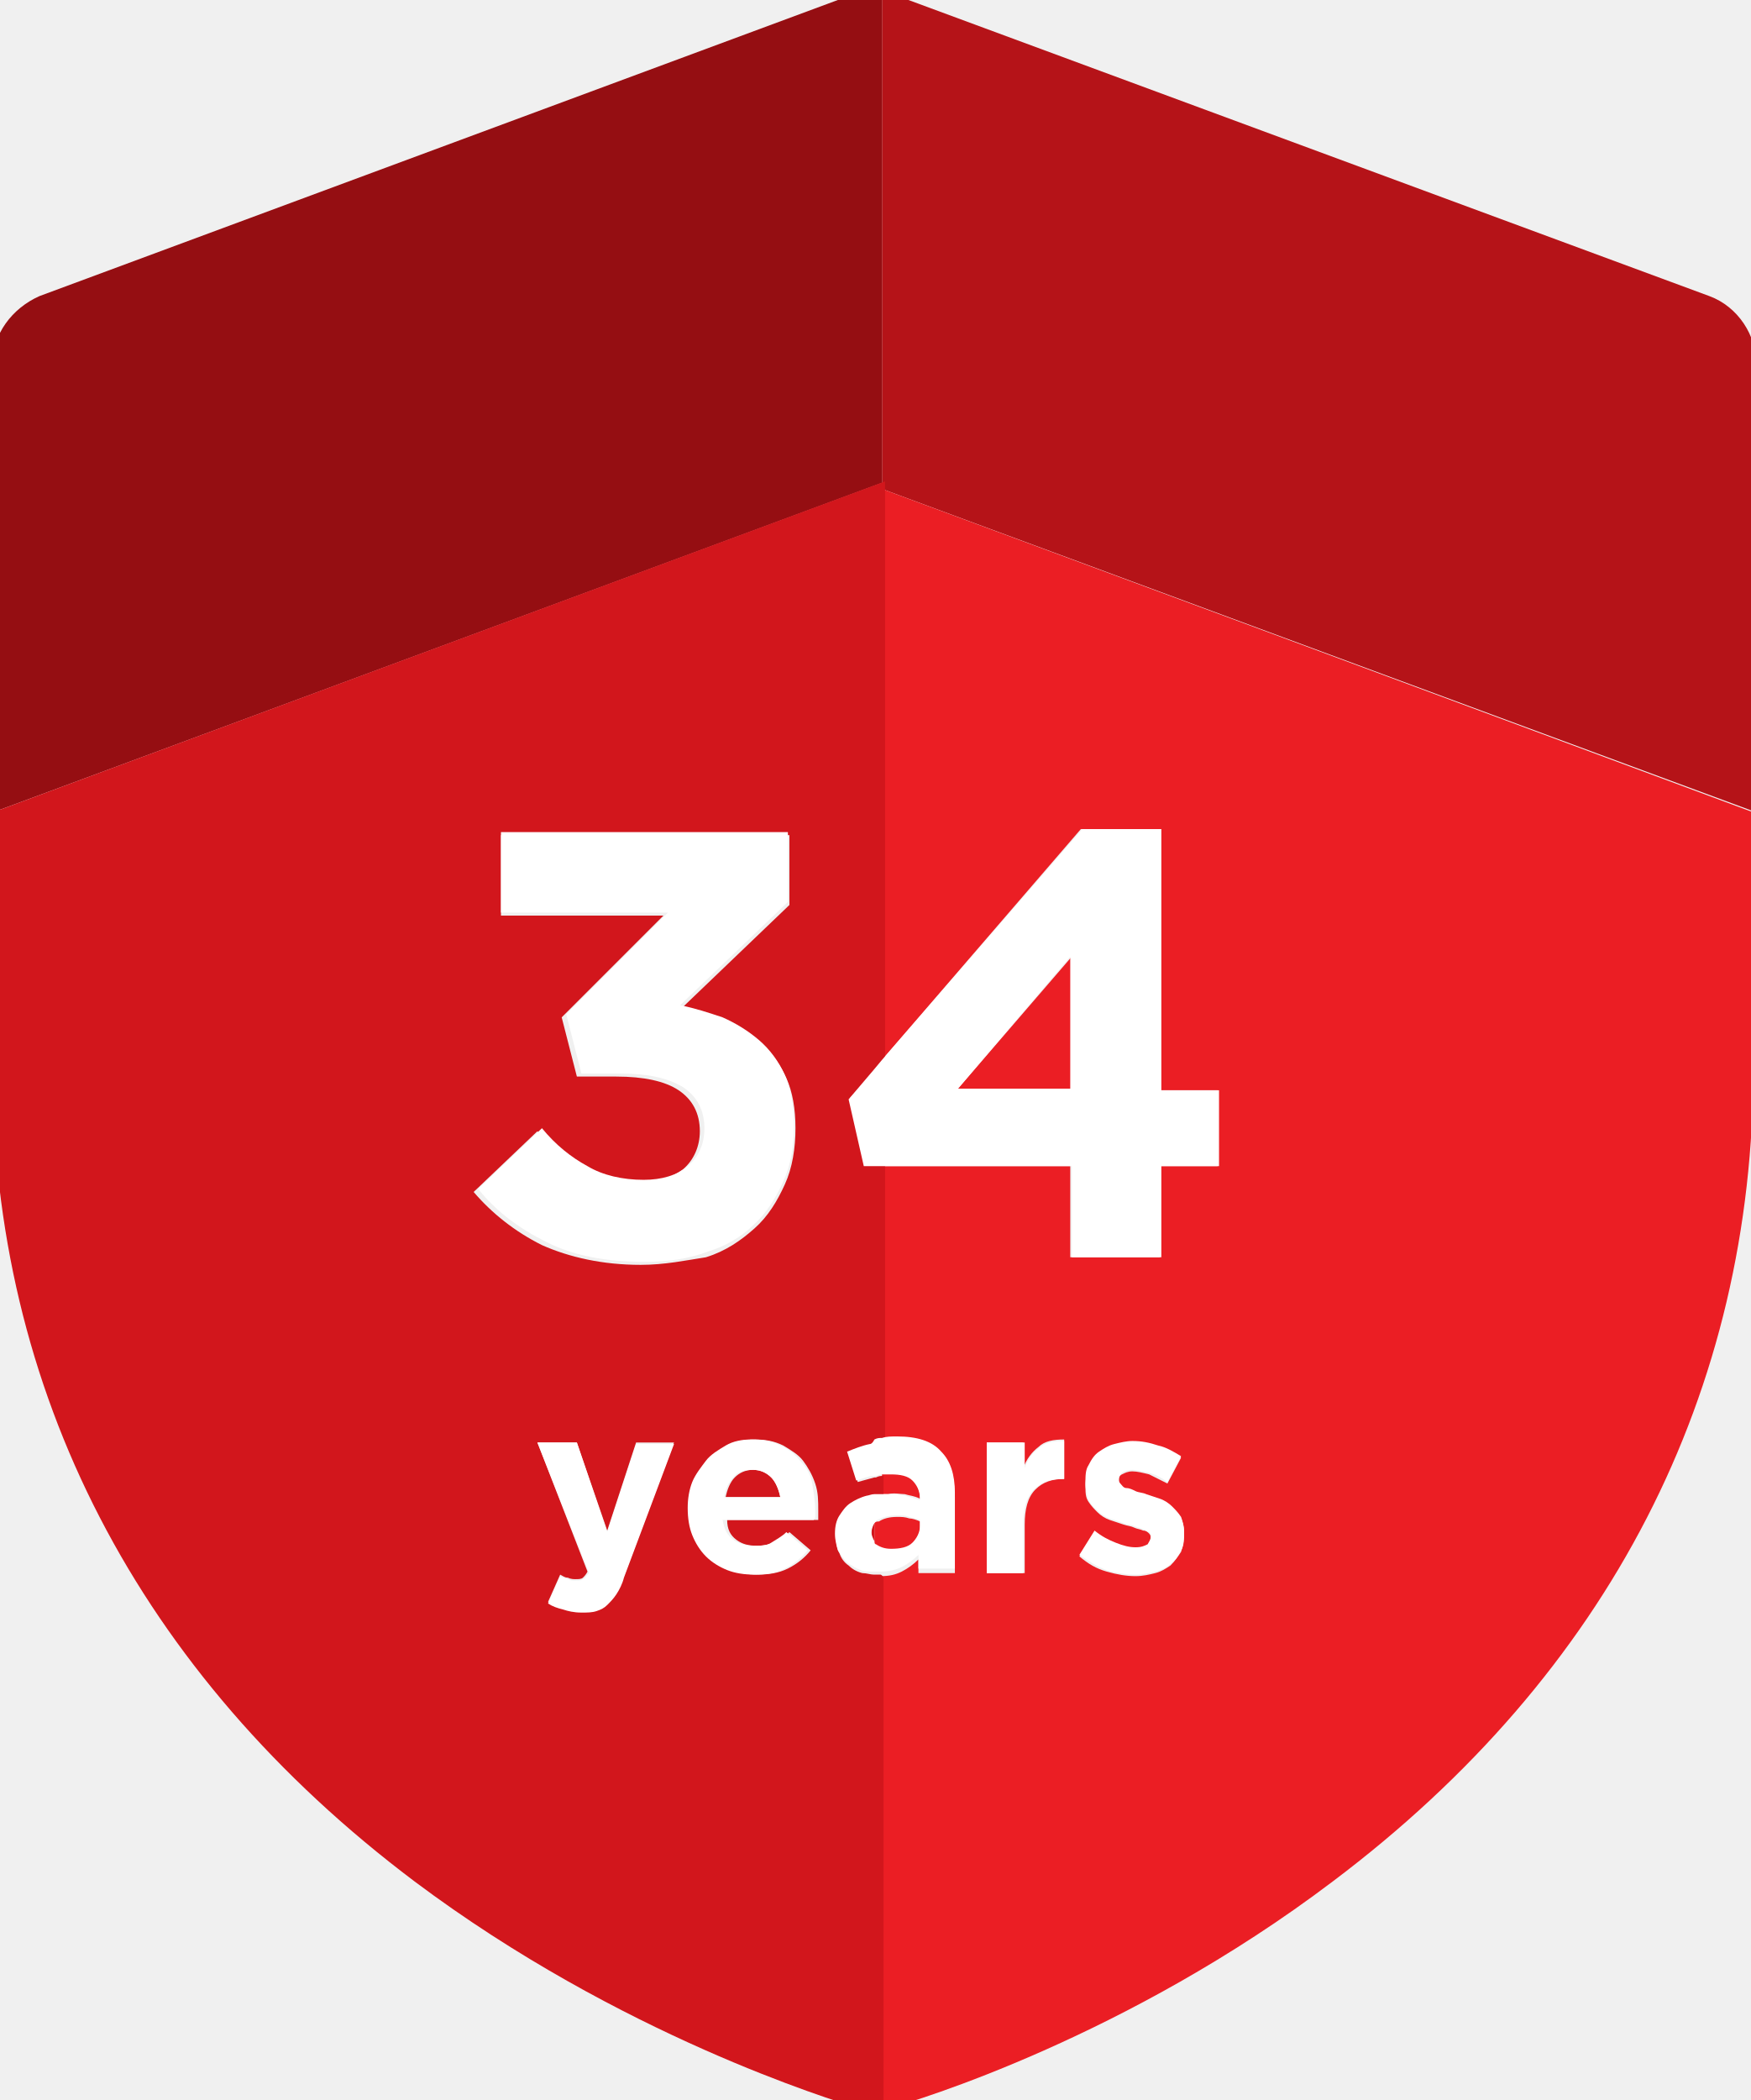
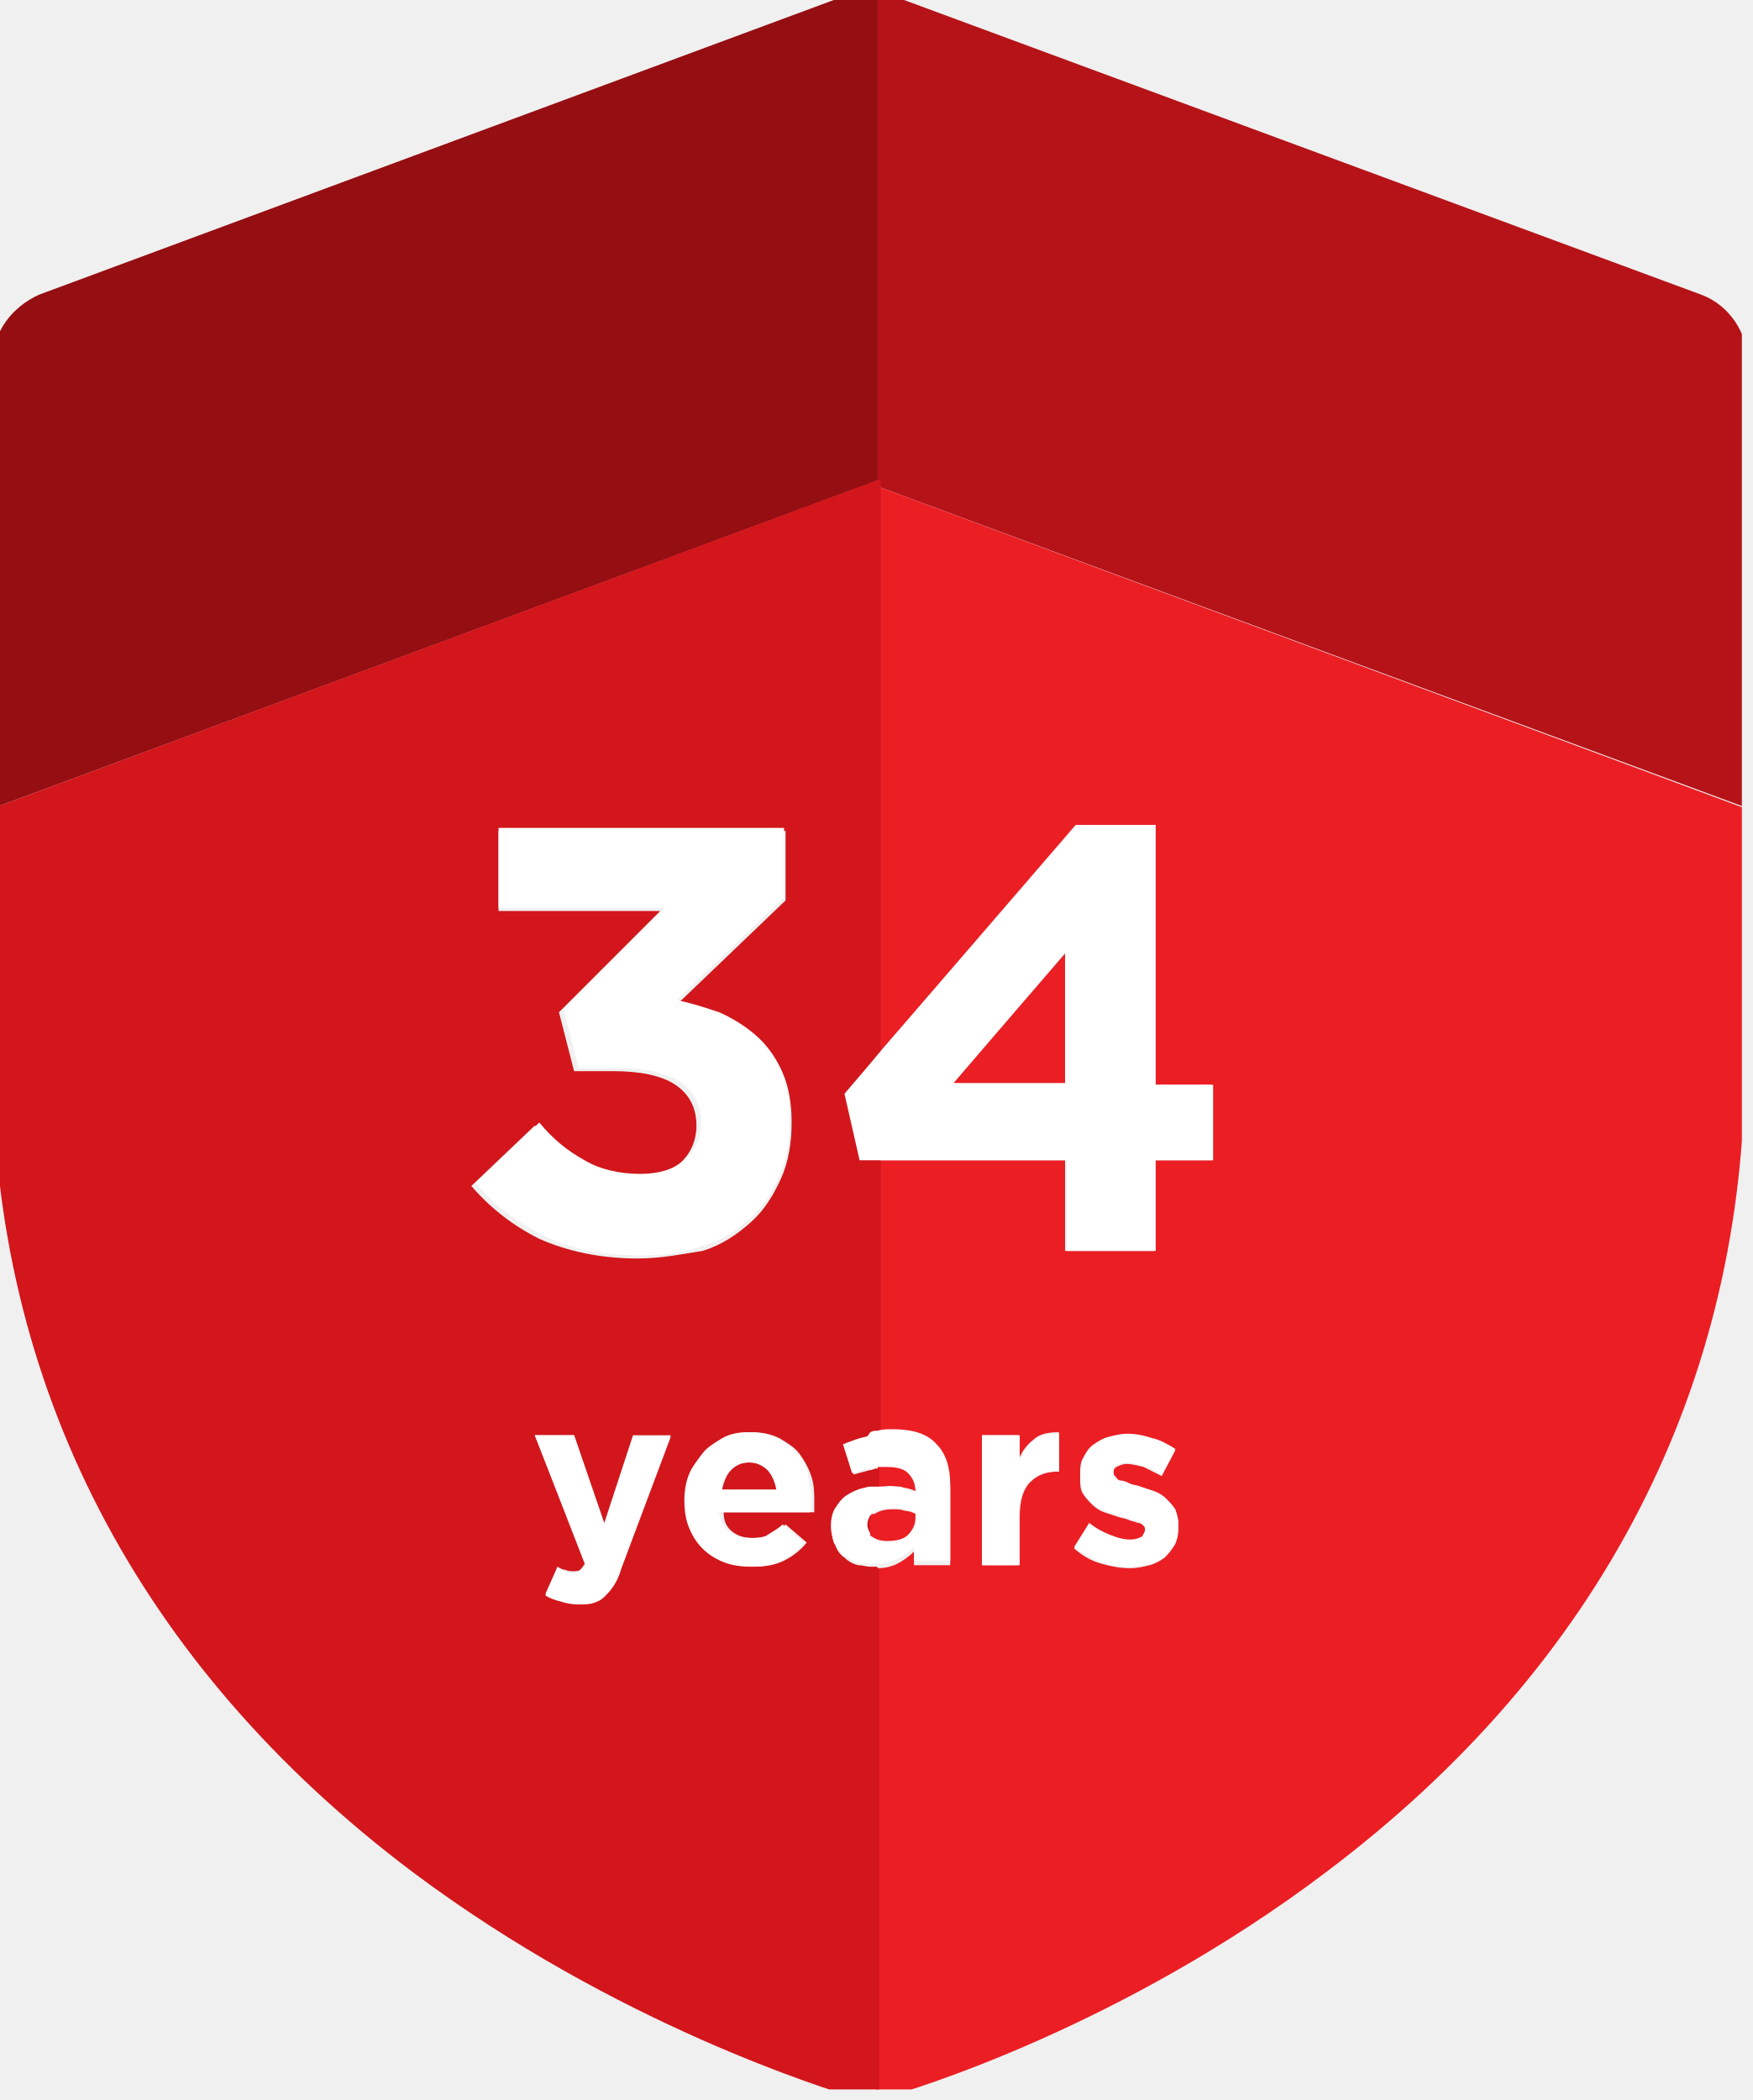
- <svg xmlns="http://www.w3.org/2000/svg" class="featured-item-icon" version="1.1" id="Layer_1" x="0px" y="0px" viewBox="0 0 115.3 138.3" style="enable-background:new 0 0 115.3 138.3;" xml:space="preserve">
-   <style type="text/css">
- 	.st0{fill:#B51318;}
- 	.st1{fill:#EB1E24;}
- 	.st2{fill:#950E12;}
- 	.st3{fill:#D2161C;}
- 	.st4{fill:#FFFFFF;}
- </style>
-   <g>
-     <path class="st0" d="M112.6,19.5L59.3-0.2c-0.4-0.2-0.8-0.3-1.2-0.3v32.3v0.4l57.6,21.3V24C115.7,22.1,114.5,20.2,112.6,19.5z" />
-     <path class="st0" d="M57.8-0.5c-0.1,0-0.2,0-0.4,0v0L57.8-0.5L57.8-0.5z" />
-     <path class="st1" d="M57.6,100.3v1.3c0,0.1,0.1,0.1,0.1,0.2c0.2,0.2,0.6,0.3,1,0.3c0.6,0,1-0.1,1.4-0.4s0.5-0.6,0.5-1.1v-0.4   c-0.2-0.1-0.5-0.2-0.7-0.2c-0.3-0.1-0.5-0.1-0.8-0.1c-0.5,0-0.9,0.1-1.2,0.3C57.8,100.2,57.7,100.2,57.6,100.3z" />
-     <path class="st1" d="M59.6,98.4c0.3,0.1,0.6,0.1,1,0.3v-0.1c0-0.5-0.2-0.9-0.5-1.2c-0.3-0.3-0.8-0.4-1.4-0.4c-0.2,0-0.4,0-0.6,0   l0,0.1v1.3c0.1,0,0.2,0,0.4,0C58.9,98.3,59.3,98.4,59.6,98.4z" />
-     <polygon class="st1" points="63.1,71.7 70.6,71.7 70.6,63  " />
-     <polygon class="st1" points="57.1,138.9 57.7,138.8 57.1,138.8  " />
-     <path class="st1" d="M58.1,69.8l13.1-15.2h5.2v17.2h3.8v5h-3.8v6h-5.9v-6H58.1v18.2c0.3,0,0.6-0.1,1-0.1c1.3,0,2.3,0.3,2.9,1   c0.6,0.7,0.9,1.6,0.9,2.7v5h-2.4v-0.9c-0.3,0.3-0.7,0.6-1.1,0.8c-0.4,0.2-0.8,0.3-1.4,0.3v35.1l0.6-0.1l0.1,0   c1.5-0.4,15.5-4.6,29.1-14.9c18.2-13.7,27.7-32.2,27.7-53.7V54.6v-1.1L58.1,32.2L58.1,69.8z M70.2,97.4h-0.1   c-0.8,0-1.4,0.2-1.9,0.7c-0.5,0.5-0.7,1.3-0.7,2.3v3.2H65V95h2.4v1.7c0.2-0.6,0.6-1.1,1-1.4c0.4-0.4,1-0.5,1.7-0.5V97.4z M78,101   c0,0.5-0.1,0.9-0.2,1.2c-0.2,0.3-0.4,0.6-0.7,0.9c-0.3,0.2-0.6,0.4-1,0.5c-0.4,0.1-0.8,0.2-1.3,0.2c-0.6,0-1.2-0.1-1.9-0.3   s-1.2-0.5-1.8-1l1-1.6c0.5,0.3,0.9,0.6,1.4,0.8s0.9,0.3,1.3,0.3c0.4,0,0.6-0.1,0.8-0.2c0.2-0.1,0.2-0.3,0.2-0.5v0   c0-0.1,0-0.2-0.1-0.3c-0.1-0.1-0.2-0.2-0.4-0.2c-0.2-0.1-0.4-0.1-0.6-0.2c-0.2-0.1-0.4-0.1-0.7-0.2c-0.3-0.1-0.6-0.2-0.9-0.3   c-0.3-0.1-0.6-0.3-0.8-0.5c-0.2-0.2-0.4-0.4-0.6-0.7c-0.2-0.3-0.2-0.6-0.2-1.1v0c0-0.4,0.1-0.8,0.2-1.2c0.2-0.3,0.4-0.6,0.7-0.9   c0.3-0.2,0.6-0.4,1-0.5c0.4-0.1,0.8-0.2,1.2-0.2c0.5,0,1.1,0.1,1.7,0.3c0.6,0.2,1.1,0.4,1.5,0.7l-0.9,1.7c-0.4-0.2-0.8-0.4-1.2-0.6   c-0.4-0.1-0.8-0.2-1.1-0.2c-0.3,0-0.5,0.1-0.7,0.2c-0.2,0.1-0.2,0.3-0.2,0.4v0c0,0.1,0,0.2,0.1,0.3c0.1,0.1,0.2,0.2,0.4,0.3   s0.3,0.2,0.6,0.2c0.2,0.1,0.4,0.1,0.7,0.2c0.3,0.1,0.6,0.2,0.9,0.3s0.6,0.3,0.8,0.5c0.2,0.2,0.4,0.4,0.6,0.7   C77.9,100.2,78,100.5,78,101L78,101z" />
-     <path class="st2" d="M58.1,31.8V-0.5v0l-0.3,0l-0.4,0l-0.2,0c-0.1,0-0.1,0-0.2,0l-0.1,0c-0.1,0-0.1,0-0.2,0   c-0.3,0.1-0.5,0.1-0.7,0.2L2.6,19.5C0.8,20.3-0.5,22-0.5,24v29.5l0.3-0.1L58.1,31.8z" />
-     <path class="st3" d="M51.4,98.6c-0.1-0.5-0.3-1-0.6-1.3c-0.3-0.3-0.7-0.5-1.2-0.5c-0.5,0-0.9,0.2-1.2,0.5c-0.3,0.3-0.5,0.8-0.6,1.3   H51.4z" />
-     <path class="st3" d="M57.4,101L57.4,101c0,0.3,0.1,0.5,0.2,0.6v-1.3C57.5,100.5,57.4,100.7,57.4,101z" />
-     <path class="st3" d="M58,103.7c-0.1,0-0.2,0-0.4,0c-0.3,0-0.5-0.1-0.8-0.1c-0.4-0.1-0.7-0.3-0.9-0.5c-0.3-0.2-0.5-0.5-0.6-0.8   c-0.2-0.3-0.2-0.7-0.2-1.1v0c0-0.5,0.1-0.9,0.3-1.2c0.2-0.3,0.4-0.6,0.7-0.8c0.3-0.2,0.7-0.4,1.1-0.5c0.2,0,0.4-0.1,0.5-0.1   c0.2,0,0.3,0,0.5,0v-1.3l0-0.1c-0.2,0-0.3,0-0.5,0.1c0,0-0.1,0-0.1,0c-0.4,0.1-0.7,0.2-1.1,0.3l-0.6-1.9c0.5-0.2,1-0.4,1.5-0.5   c0.1,0,0.3,0,0.4-0.1c0.2,0,0.3,0,0.5-0.1V76.7h-0.5h-0.8l-1-4.4l1.8-2l0.5-0.6l0-37.6v-0.4L-0.2,53.4l-0.3,0.1v1.1v15.6   c0,21.4,9.6,40,27.8,53.7c13.6,10.2,27.6,14.4,29.1,14.9l0.8,0.1l0.5,0.1l0.5,0.1v-0.1v-35.1C58.1,103.7,58,103.7,58,103.7z    M48.5,101.4c0.4,0.3,0.8,0.4,1.4,0.4c0.4,0,0.8-0.1,1.1-0.2s0.7-0.4,1-0.7l1.4,1.2c-0.4,0.5-0.9,0.9-1.5,1.2   c-0.6,0.3-1.3,0.4-2,0.4c-0.6,0-1.2-0.1-1.8-0.3c-0.5-0.2-1-0.5-1.4-0.9c-0.4-0.4-0.7-0.9-0.9-1.4c-0.2-0.5-0.3-1.1-0.3-1.8v0   c0-0.6,0.1-1.2,0.3-1.7s0.5-1,0.9-1.4s0.8-0.7,1.3-1s1.1-0.4,1.7-0.4c0.7,0,1.3,0.1,1.9,0.4c0.5,0.3,1,0.6,1.3,1   c0.3,0.4,0.6,0.9,0.8,1.5s0.2,1.1,0.2,1.8v0c0,0.1,0,0.2,0,0.3c0,0.1,0,0.2,0,0.3h-6C47.9,100.7,48.1,101.1,48.5,101.4z M35.4,95   H38l2,5.8l1.9-5.8h2.5l-3.3,8.8c-0.2,0.4-0.3,0.8-0.5,1.1c-0.2,0.3-0.4,0.6-0.6,0.7c-0.2,0.2-0.5,0.3-0.7,0.4   c-0.3,0.1-0.6,0.1-1,0.1c-0.4,0-0.8-0.1-1.2-0.2c-0.3-0.1-0.7-0.3-1-0.4l0.8-1.8c0.2,0.1,0.3,0.2,0.5,0.2c0.2,0.1,0.4,0.1,0.5,0.1   c0.2,0,0.4,0,0.5-0.1s0.2-0.2,0.3-0.4L35.4,95z M42.2,83.3c-2.5,0-4.7-0.5-6.5-1.3c-1.8-0.9-3.3-2.1-4.5-3.5l4.2-4   c1,1.1,2,1.9,3,2.5c1.1,0.6,2.3,0.9,3.7,0.9c1.2,0,2.1-0.3,2.9-0.9c0.7-0.6,1.1-1.5,1.1-2.5c0-1.2-0.5-2.1-1.4-2.7   c-0.9-0.6-2.3-0.9-4.1-0.9h-2.6l-1-3.9l6.7-6.7H33v-5.3h19v4.6l-7.1,6.8c1,0.2,1.9,0.4,2.8,0.8c0.9,0.3,1.7,0.8,2.4,1.5   c0.7,0.6,1.3,1.4,1.7,2.3c0.4,0.9,0.6,2,0.6,3.3c0,1.3-0.2,2.6-0.7,3.7s-1.1,2.1-2,2.9c-0.9,0.8-1.9,1.5-3.2,1.9   C45.2,83,43.8,83.3,42.2,83.3z" />
-     <path class="st4" d="M49.6,80.7c0.9-0.8,1.5-1.8,2-2.9s0.7-2.3,0.7-3.7c0-1.3-0.2-2.4-0.6-3.3c-0.4-0.9-1-1.7-1.7-2.3   c-0.7-0.6-1.5-1.1-2.4-1.5c-0.9-0.3-1.8-0.6-2.8-0.8l7.1-6.8v-4.6H33v5.3h11l-6.7,6.7l1,3.9h2.6c1.8,0,3.1,0.3,4.1,0.9   c0.9,0.6,1.4,1.5,1.4,2.7c0,1.1-0.4,1.9-1.1,2.5c-0.7,0.6-1.7,0.9-2.9,0.9c-1.4,0-2.7-0.3-3.7-0.9c-1.1-0.6-2.1-1.4-3-2.5l-4.2,4   c1.2,1.5,2.7,2.6,4.5,3.5c1.8,0.9,3.9,1.3,6.5,1.3c1.5,0,2.9-0.2,4.2-0.7C47.7,82.1,48.8,81.5,49.6,80.7z" />
-     <path class="st4" d="M55.9,72.4l1,4.4h0.8h0.5h12.4v6h5.9v-6h3.8v-5h-3.8V54.6h-5.2L58.1,69.8l-0.5,0.6L55.9,72.4z M63.1,71.7   l7.4-8.7v8.7H63.1z" />
-     <path class="st4" d="M38.4,104c-0.1,0.1-0.3,0.1-0.5,0.1c-0.2,0-0.3,0-0.5-0.1c-0.2-0.1-0.4-0.1-0.5-0.2l-0.8,1.8   c0.3,0.2,0.6,0.3,1,0.4c0.3,0.1,0.7,0.2,1.2,0.2c0.4,0,0.7,0,1-0.1c0.3-0.1,0.5-0.2,0.7-0.4c0.2-0.2,0.4-0.4,0.6-0.7   c0.2-0.3,0.4-0.7,0.5-1.1l3.3-8.8h-2.5l-1.9,5.8L38,95h-2.6l3.4,8.6C38.6,103.8,38.5,104,38.4,104z" />
-     <path class="st4" d="M53.7,99.8c0-0.1,0-0.2,0-0.3v0c0-0.6-0.1-1.2-0.2-1.8s-0.4-1.1-0.8-1.5c-0.3-0.4-0.8-0.8-1.3-1   c-0.5-0.3-1.1-0.4-1.9-0.4c-0.6,0-1.2,0.1-1.7,0.4s-1,0.6-1.3,1s-0.7,0.9-0.9,1.4s-0.3,1.1-0.3,1.7v0c0,0.7,0.1,1.3,0.3,1.8   c0.2,0.5,0.5,1,0.9,1.4c0.4,0.4,0.9,0.7,1.4,0.9c0.5,0.2,1.1,0.3,1.8,0.3c0.8,0,1.5-0.1,2-0.4c0.6-0.3,1.1-0.7,1.5-1.2l-1.4-1.2   c-0.3,0.3-0.7,0.5-1,0.7s-0.7,0.2-1.1,0.2c-0.5,0-1-0.1-1.4-0.4c-0.4-0.3-0.6-0.7-0.7-1.3h6C53.7,100,53.7,99.9,53.7,99.8z    M49.6,96.8c0.5,0,0.9,0.2,1.2,0.5c0.3,0.3,0.5,0.8,0.6,1.3h-3.7c0.1-0.6,0.3-1,0.6-1.3C48.6,96.9,49.1,96.8,49.6,96.8z" />
-     <path class="st4" d="M57.3,95.1c-0.5,0.1-1,0.3-1.5,0.5l0.6,1.9c0.4-0.1,0.8-0.3,1.1-0.3c0,0,0.1,0,0.1,0c0.2,0,0.3-0.1,0.5-0.1   c0.2,0,0.4,0,0.6,0c0.6,0,1.1,0.1,1.4,0.4c0.3,0.3,0.5,0.7,0.5,1.2v0.1c-0.3-0.1-0.6-0.2-1-0.3c-0.3-0.1-0.7-0.1-1.1-0.1   c-0.1,0-0.2,0-0.4,0c-0.2,0-0.3,0-0.5,0c-0.2,0-0.4,0.1-0.5,0.1c-0.4,0.1-0.8,0.3-1.1,0.5c-0.3,0.2-0.5,0.5-0.7,0.8   c-0.2,0.3-0.3,0.7-0.3,1.2v0c0,0.4,0.1,0.8,0.2,1.1c0.2,0.3,0.4,0.6,0.6,0.8c0.3,0.2,0.6,0.4,0.9,0.5c0.2,0.1,0.5,0.1,0.8,0.1   c0.1,0,0.2,0,0.4,0c0.1,0,0.1,0,0.1,0c0.5,0,1-0.1,1.4-0.3c0.4-0.2,0.8-0.5,1.1-0.8v0.9h2.4v-5c0-1.2-0.3-2.1-0.9-2.7   c-0.6-0.7-1.6-1-2.9-1c-0.4,0-0.7,0-1,0.1c-0.2,0-0.3,0-0.5,0.1C57.5,95,57.4,95.1,57.3,95.1z M59.1,99.8c0.3,0,0.6,0,0.8,0.1   c0.3,0.1,0.5,0.1,0.7,0.2v0.4c0,0.4-0.2,0.8-0.5,1.1s-0.8,0.4-1.4,0.4c-0.4,0-0.7-0.1-1-0.3c-0.1,0-0.1-0.1-0.1-0.2   c-0.1-0.2-0.2-0.4-0.2-0.6v0c0-0.3,0.1-0.5,0.2-0.6c0.1-0.1,0.1-0.2,0.2-0.2C58.1,99.9,58.6,99.8,59.1,99.8z" />
-     <path class="st4" d="M67.5,96.7V95H65v8.6h2.4v-3.2c0-1,0.2-1.8,0.7-2.3c0.5-0.5,1.1-0.7,1.9-0.7h0.1v-2.5c-0.7,0-1.3,0.1-1.7,0.5   C68,95.7,67.7,96.1,67.5,96.7z" />
-     <path class="st4" d="M77.2,99.2c-0.2-0.2-0.5-0.4-0.8-0.5s-0.6-0.2-0.9-0.3c-0.2-0.1-0.5-0.1-0.7-0.2c-0.2-0.1-0.4-0.2-0.6-0.2   s-0.3-0.2-0.4-0.3c-0.1-0.1-0.1-0.2-0.1-0.3v0c0-0.2,0.1-0.3,0.2-0.4c0.1-0.1,0.4-0.2,0.7-0.2c0.3,0,0.7,0.1,1.1,0.2   c0.4,0.1,0.8,0.3,1.2,0.6l0.9-1.7c-0.5-0.3-1-0.6-1.5-0.7c-0.6-0.2-1.1-0.3-1.7-0.3c-0.4,0-0.8,0.1-1.2,0.2c-0.4,0.1-0.7,0.3-1,0.5   c-0.3,0.2-0.5,0.5-0.7,0.9c-0.2,0.3-0.2,0.7-0.2,1.2v0c0,0.4,0.1,0.8,0.2,1.1c0.2,0.3,0.4,0.5,0.6,0.7c0.2,0.2,0.5,0.4,0.8,0.5   c0.3,0.1,0.6,0.2,0.9,0.3c0.2,0.1,0.5,0.1,0.7,0.2c0.2,0.1,0.4,0.1,0.6,0.2c0.2,0.1,0.3,0.2,0.4,0.2c0.1,0.1,0.1,0.2,0.1,0.3v0   c0,0.2-0.1,0.3-0.2,0.5c-0.2,0.1-0.4,0.2-0.8,0.2c-0.4,0-0.8-0.1-1.3-0.3s-0.9-0.4-1.4-0.8l-1,1.6c0.6,0.4,1.2,0.8,1.8,1   s1.3,0.3,1.9,0.3c0.5,0,0.9-0.1,1.3-0.2c0.4-0.1,0.8-0.3,1-0.5c0.3-0.2,0.5-0.5,0.7-0.9c0.2-0.3,0.2-0.8,0.2-1.2v0   c0-0.4-0.1-0.7-0.2-1C77.6,99.6,77.4,99.4,77.2,99.2z" />
+ <svg xmlns="http://www.w3.org/2000/svg" width="116" height="139" viewBox="0 0 116 139" fill="none">
+   <g clip-path="url(#clip0)">
+     <path d="M112.6 19.5L59.3 -0.2C58.9 -0.4 58.5 -0.5 58.1 -0.5V31.8V32.2L115.7 53.5V24C115.7 22.1 114.5 20.2 112.6 19.5Z" fill="#B51318" />
+     <path d="M57.6 100.3V101.6C57.6 101.7 57.7 101.7 57.7 101.8C57.9 102 58.3 102.1 58.7 102.1C59.3 102.1 59.7 102 60.1 101.7C60.5 101.4 60.6 101.1 60.6 100.6V100.2C60.4 100.1 60.1 100 59.9 100C59.6 99.9 59.4 99.9 59.1 99.9C58.6 99.9 58.2 100 57.9 100.2C57.8 100.2 57.7 100.2 57.6 100.3Z" fill="#EB1E24" />
+     <path d="M59.6 98.4C59.9 98.5 60.2 98.5 60.6 98.7V98.6C60.6 98.1 60.4 97.7 60.1 97.4C59.8 97.1 59.3 97 58.7 97C58.5 97 58.3 97 58.1 97V97.1V98.4C58.2 98.4 58.3 98.4 58.5 98.4C58.9 98.3 59.3 98.4 59.6 98.4Z" fill="#EB1E24" />
+     <path d="M63.1 71.7H70.6V63L63.1 71.7Z" fill="#EB1E24" />
+     <path d="M58.1 69.8L71.2 54.6H76.4V71.8H80.2V76.8H76.4V82.8H70.5V76.8H58.1V95C58.4 95 58.7 94.9 59.1 94.9C60.4 94.9 61.4 95.2 62 95.9C62.6 96.6 62.9 97.5 62.9 98.6V103.6H60.5V102.7C60.2 103 59.8 103.3 59.4 103.5C59 103.7 58.6 103.8 58 103.8V138.9L58.6 138.8H58.7C60.2 138.4 74.2 134.2 87.8 123.9C106 110.2 115.5 91.7 115.5 70.2V54.6V53.5L58.1 32.2V69.8ZM70.2 97.4H70.1C69.3 97.4 68.7 97.6 68.2 98.1C67.7 98.6 67.5 99.4 67.5 100.4V103.6H65V95H67.4V96.7C67.6 96.1 68 95.6 68.4 95.3C68.8 94.9 69.4 94.8 70.1 94.8V97.4H70.2ZM78 101C78 101.5 77.9 101.9 77.8 102.2C77.6 102.5 77.4 102.8 77.1 103.1C76.8 103.3 76.5 103.5 76.1 103.6C75.7 103.7 75.3 103.8 74.8 103.8C74.2 103.8 73.6 103.7 72.9 103.5C72.2 103.3 71.7 103 71.1 102.5L72.1 100.9C72.6 101.2 73 101.5 73.5 101.7C74 101.9 74.4 102 74.8 102C75.2 102 75.4 101.9 75.6 101.8C75.8 101.7 75.8 101.5 75.8 101.3C75.8 101.2 75.8 101.1 75.7 101C75.6 100.9 75.5 100.8 75.3 100.8C75.1 100.7 74.9 100.7 74.7 100.6C74.5 100.5 74.3 100.5 74 100.4C73.7 100.3 73.4 100.2 73.1 100.1C72.8 100 72.5 99.8 72.3 99.6C72.1 99.4 71.9 99.2 71.7 98.9C71.5 98.6 71.5 98.3 71.5 97.8C71.5 97.4 71.6 97 71.7 96.6C71.9 96.3 72.1 96 72.4 95.7C72.7 95.5 73 95.3 73.4 95.2C73.8 95.1 74.2 95 74.6 95C75.1 95 75.7 95.1 76.3 95.3C76.9 95.5 77.4 95.7 77.8 96L76.9 97.7C76.5 97.5 76.1 97.3 75.7 97.1C75.3 97 74.9 96.9 74.6 96.9C74.3 96.9 74.1 97 73.9 97.1C73.7 97.2 73.7 97.4 73.7 97.5C73.7 97.6 73.7 97.7 73.8 97.8C73.9 97.9 74 98 74.2 98.1C74.4 98.2 74.5 98.3 74.8 98.3C75 98.4 75.2 98.4 75.5 98.5C75.8 98.6 76.1 98.7 76.4 98.8C76.7 98.9 77 99.1 77.2 99.3C77.4 99.5 77.6 99.7 77.8 100C77.9 100.2 78 100.5 78 101Z" fill="#EB1E24" />
+     <path d="M58.1 31.8V-0.5H57.8H57.4H57.2C57.1 -0.5 57.1 -0.5 57 -0.5H56.9C56.8 -0.5 56.8 -0.5 56.7 -0.5C56.4 -0.4 56.2 -0.4 56 -0.3L2.6 19.5C0.8 20.3 -0.5 22 -0.5 24V53.5L-0.2 53.4L58.1 31.8Z" fill="#950E12" />
+     <path d="M51.4 98.6C51.3 98.1 51.1 97.6 50.8 97.3C50.5 97 50.1 96.8 49.6 96.8C49.1 96.8 48.7 97 48.4 97.3C48.1 97.6 47.9 98.1 47.8 98.6H51.4Z" fill="#D2161C" />
+     <path d="M57.4 101C57.4 101.3 57.5 101.5 57.6 101.6V100.3C57.5 100.5 57.4 100.7 57.4 101Z" fill="#D2161C" />
+     <path d="M58 103.7C57.9 103.7 57.8 103.7 57.6 103.7C57.3 103.7 57.1 103.6 56.8 103.6C56.4 103.5 56.1 103.3 55.9 103.1C55.6 102.9 55.4 102.6 55.3 102.3C55.1 102 55.1 101.6 55.1 101.2C55.1 100.7 55.2 100.3 55.4 100C55.6 99.7 55.8 99.4 56.1 99.2C56.4 99 56.8 98.8 57.2 98.7C57.4 98.7 57.6 98.6 57.7 98.6C57.9 98.6 58 98.6 58.2 98.6V97.3V97.2C58 97.2 57.9 97.2 57.7 97.3H57.6C57.2 97.4 56.9 97.5 56.5 97.6L55.9 95.7C56.4 95.5 56.9 95.3 57.4 95.2C57.5 95.2 57.7 95.2 57.8 95.1C58 95.1 58.1 95.1 58.3 95V76.7H57.8H57L56 72.3L57.8 70.3L58.3 69.7V32.1V31.7L-0.2 53.4L-0.5 53.5V54.6V70.2C-0.5 91.6 9.1 110.2 27.3 123.9C40.9 134.1 54.9 138.3 56.4 138.8L57.2 138.9L57.7 139L58.2 139.1V139V103.9C58.1 103.7 58 103.7 58 103.7ZM48.5 101.4C48.9 101.7 49.3 101.8 49.9 101.8C50.3 101.8 50.7 101.7 51 101.6C51.3 101.5 51.7 101.2 52 100.9L53.4 102.1C53 102.6 52.5 103 51.9 103.3C51.3 103.6 50.6 103.7 49.9 103.7C49.3 103.7 48.7 103.6 48.1 103.4C47.6 103.2 47.1 102.9 46.7 102.5C46.3 102.1 46 101.6 45.8 101.1C45.6 100.6 45.5 100 45.5 99.3C45.5 98.7 45.6 98.1 45.8 97.6C46 97.1 46.3 96.6 46.7 96.2C47.1 95.8 47.5 95.5 48 95.2C48.5 94.9 49.1 94.8 49.7 94.8C50.4 94.8 51 94.9 51.6 95.2C52.1 95.5 52.6 95.8 52.9 96.2C53.2 96.6 53.5 97.1 53.7 97.7C53.9 98.3 53.9 98.8 53.9 99.5C53.9 99.6 53.9 99.7 53.9 99.8C53.9 99.9 53.9 100 53.9 100.1H47.9C47.9 100.7 48.1 101.1 48.5 101.4ZM35.4 95H38L40 100.8L41.9 95H44.4L41.1 103.8C40.9 104.2 40.8 104.6 40.6 104.9C40.4 105.2 40.2 105.5 40 105.6C39.8 105.8 39.5 105.9 39.3 106C39 106.1 38.7 106.1 38.3 106.1C37.9 106.1 37.5 106 37.1 105.9C36.8 105.8 36.4 105.6 36.1 105.5L36.9 103.7C37.1 103.8 37.2 103.9 37.4 103.9C37.6 104 37.8 104 37.9 104C38.1 104 38.3 104 38.4 103.9C38.5 103.8 38.6 103.7 38.7 103.5L35.4 95ZM42.2 83.3C39.7 83.3 37.5 82.8 35.7 82C33.9 81.1 32.4 79.9 31.2 78.5L35.4 74.5C36.4 75.6 37.4 76.4 38.4 77C39.5 77.6 40.7 77.9 42.1 77.9C43.3 77.9 44.2 77.6 45 77C45.7 76.4 46.1 75.5 46.1 74.5C46.1 73.3 45.6 72.4 44.7 71.8C43.8 71.2 42.4 70.9 40.6 70.9H38L37 67L43.7 60.3H33V55H52V59.6L44.9 66.4C45.9 66.6 46.8 66.8 47.7 67.2C48.6 67.5 49.4 68 50.1 68.7C50.8 69.3 51.4 70.1 51.8 71C52.2 71.9 52.4 73 52.4 74.3C52.4 75.6 52.2 76.9 51.7 78C51.2 79.1 50.6 80.1 49.7 80.9C48.8 81.7 47.8 82.4 46.5 82.8C45.2 83 43.8 83.3 42.2 83.3Z" fill="#D2161C" />
+     <path d="M49.6 80.7C50.5 79.9 51.1 78.9 51.6 77.8C52.1 76.7 52.3 75.5 52.3 74.1C52.3 72.8 52.1 71.7 51.7 70.8C51.3 69.9 50.7 69.1 50 68.5C49.3 67.9 48.5 67.4 47.6 67C46.7 66.7 45.8 66.4 44.8 66.2L51.9 59.4V54.8H33V60.1H44L37.3 66.8L38.3 70.7H40.9C42.7 70.7 44 71 45 71.6C45.9 72.2 46.4 73.1 46.4 74.3C46.4 75.4 46 76.2 45.3 76.8C44.6 77.4 43.6 77.7 42.4 77.7C41 77.7 39.7 77.4 38.7 76.8C37.6 76.2 36.6 75.4 35.7 74.3L31.5 78.3C32.7 79.8 34.2 80.9 36 81.8C37.8 82.7 39.9 83.1 42.5 83.1C44 83.1 45.4 82.9 46.7 82.4C47.7 82.1 48.8 81.5 49.6 80.7Z" fill="white" />
+     <path d="M55.9 72.4L56.9 76.8H57.7H58.2H70.6V82.8H76.5V76.8H80.3V71.8H76.5V54.6H71.3L58.1 69.8L57.6 70.4L55.9 72.4ZM63.1 71.7L70.5 63V71.7H63.1Z" fill="white" />
+     <path d="M38.4 104C38.3 104.1 38.1 104.1 37.9 104.1C37.7 104.1 37.6 104.1 37.4 104C37.2 103.9 37 103.9 36.9 103.8L36.1 105.6C36.4 105.8 36.7 105.9 37.1 106C37.4 106.1 37.8 106.2 38.3 106.2C38.7 106.2 39 106.2 39.3 106.1C39.6 106 39.8 105.9 40 105.7C40.2 105.5 40.4 105.3 40.6 105C40.8 104.7 41 104.3 41.1 103.9L44.4 95.1H41.9L40 100.9L38 95H35.4L38.8 103.6C38.6 103.8 38.5 104 38.4 104Z" fill="white" />
+     <path d="M53.7 99.8C53.7 99.7 53.7 99.6 53.7 99.5C53.7 98.9 53.6 98.3 53.5 97.7C53.4 97.1 53.1 96.6 52.7 96.2C52.4 95.8 51.9 95.4 51.4 95.2C50.9 94.9 50.3 94.8 49.5 94.8C48.9 94.8 48.3 94.9 47.8 95.2C47.3 95.5 46.8 95.8 46.5 96.2C46.2 96.6 45.8 97.1 45.6 97.6C45.4 98.1 45.3 98.7 45.3 99.3C45.3 100 45.4 100.6 45.6 101.1C45.8 101.6 46.1 102.1 46.5 102.5C46.9 102.9 47.4 103.2 47.9 103.4C48.4 103.6 49 103.7 49.7 103.7C50.5 103.7 51.2 103.6 51.7 103.3C52.3 103 52.8 102.6 53.2 102.1L51.8 100.9C51.5 101.2 51.1 101.4 50.8 101.6C50.5 101.8 50.1 101.8 49.7 101.8C49.2 101.8 48.7 101.7 48.3 101.4C47.9 101.1 47.7 100.7 47.6 100.1H53.6C53.7 100 53.7 99.9 53.7 99.8ZM49.6 96.8C50.1 96.8 50.5 97 50.8 97.3C51.1 97.6 51.3 98.1 51.4 98.6H47.7C47.8 98 48 97.6 48.3 97.3C48.6 96.9 49.1 96.8 49.6 96.8Z" fill="white" />
+     <path d="M57.3 95.1C56.8 95.2 56.3 95.4 55.8 95.6L56.4 97.5C56.8 97.4 57.2 97.2 57.5 97.2H57.6C57.8 97.2 57.9 97.1 58.1 97.1C58.3 97.1 58.5 97.1 58.7 97.1C59.3 97.1 59.8 97.2 60.1 97.5C60.4 97.8 60.6 98.2 60.6 98.7V98.8C60.3 98.7 60 98.6 59.6 98.5C59.3 98.4 58.9 98.4 58.5 98.4C58.4 98.4 58.3 98.4 58.1 98.4C57.9 98.4 57.8 98.4 57.6 98.4C57.4 98.4 57.2 98.5 57.1 98.5C56.7 98.6 56.3 98.8 56 99C55.7 99.2 55.5 99.5 55.3 99.8C55.1 100.1 55 100.5 55 101C55 101.4 55.1 101.8 55.2 102.1C55.4 102.4 55.6 102.7 55.8 102.9C56.1 103.1 56.4 103.3 56.7 103.4C56.9 103.5 57.2 103.5 57.5 103.5C57.6 103.5 57.7 103.5 57.9 103.5C58 103.5 58 103.5 58 103.5C58.5 103.5 59 103.4 59.4 103.2C59.8 103 60.2 102.7 60.5 102.4V103.3H62.9V98.3C62.9 97.1 62.6 96.2 62 95.6C61.4 94.9 60.4 94.6 59.1 94.6C58.7 94.6 58.4 94.6 58.1 94.7C57.9 94.7 57.8 94.7 57.6 94.8C57.5 95 57.4 95.1 57.3 95.1ZM59.1 99.8C59.4 99.8 59.7 99.8 59.9 99.9C60.2 100 60.4 100 60.6 100.1V100.5C60.6 100.9 60.4 101.3 60.1 101.6C59.8 101.9 59.3 102 58.7 102C58.3 102 58 101.9 57.7 101.7C57.6 101.7 57.6 101.6 57.6 101.5C57.5 101.3 57.4 101.1 57.4 100.9C57.4 100.6 57.5 100.4 57.6 100.3C57.7 100.2 57.7 100.1 57.8 100.1C58.1 99.9 58.6 99.8 59.1 99.8Z" fill="white" />
+     <path d="M67.5 96.7V95H65V103.6H67.4V100.4C67.4 99.4 67.6 98.6 68.1 98.1C68.6 97.6 69.2 97.4 70 97.4H70.1V94.9C69.4 94.9 68.8 95 68.4 95.4C68 95.7 67.7 96.1 67.5 96.7Z" fill="white" />
+     <path d="M77.2 99.2C77 99 76.7 98.8 76.4 98.7C76.1 98.6 75.8 98.5 75.5 98.4C75.3 98.3 75 98.3 74.8 98.2C74.6 98.1 74.4 98 74.2 98C74 98 73.9 97.8 73.8 97.7C73.7 97.6 73.7 97.5 73.7 97.4C73.7 97.2 73.8 97.1 73.9 97C74 96.9 74.3 96.8 74.6 96.8C74.9 96.8 75.3 96.9 75.7 97C76.1 97.1 76.5 97.3 76.9 97.6L77.8 95.9C77.3 95.6 76.8 95.3 76.3 95.2C75.7 95 75.2 94.9 74.6 94.9C74.2 94.9 73.8 95 73.4 95.1C73 95.2 72.7 95.4 72.4 95.6C72.1 95.8 71.9 96.1 71.7 96.5C71.5 96.8 71.5 97.2 71.5 97.7C71.5 98.1 71.6 98.5 71.7 98.8C71.9 99.1 72.1 99.3 72.3 99.5C72.5 99.7 72.8 99.9 73.1 100C73.4 100.1 73.7 100.2 74 100.3C74.2 100.4 74.5 100.4 74.7 100.5C74.9 100.6 75.1 100.6 75.3 100.7C75.5 100.8 75.6 100.9 75.7 100.9C75.8 101 75.8 101.1 75.8 101.2C75.8 101.4 75.7 101.5 75.6 101.7C75.4 101.8 75.2 101.9 74.8 101.9C74.4 101.9 74 101.8 73.5 101.6C73 101.4 72.6 101.2 72.1 100.8L71.1 102.4C71.7 102.8 72.3 103.2 72.9 103.4C73.5 103.6 74.2 103.7 74.8 103.7C75.3 103.7 75.7 103.6 76.1 103.5C76.5 103.4 76.9 103.2 77.1 103C77.4 102.8 77.6 102.5 77.8 102.1C78 101.8 78 101.3 78 100.9C78 100.5 77.9 100.2 77.8 99.9C77.6 99.6 77.4 99.4 77.2 99.2Z" fill="white" />
  </g>
+   <defs>
+     <clipPath id="clip0">
+       <rect width="115.3" height="138.3" fill="white" />
+     </clipPath>
+   </defs>
</svg>
